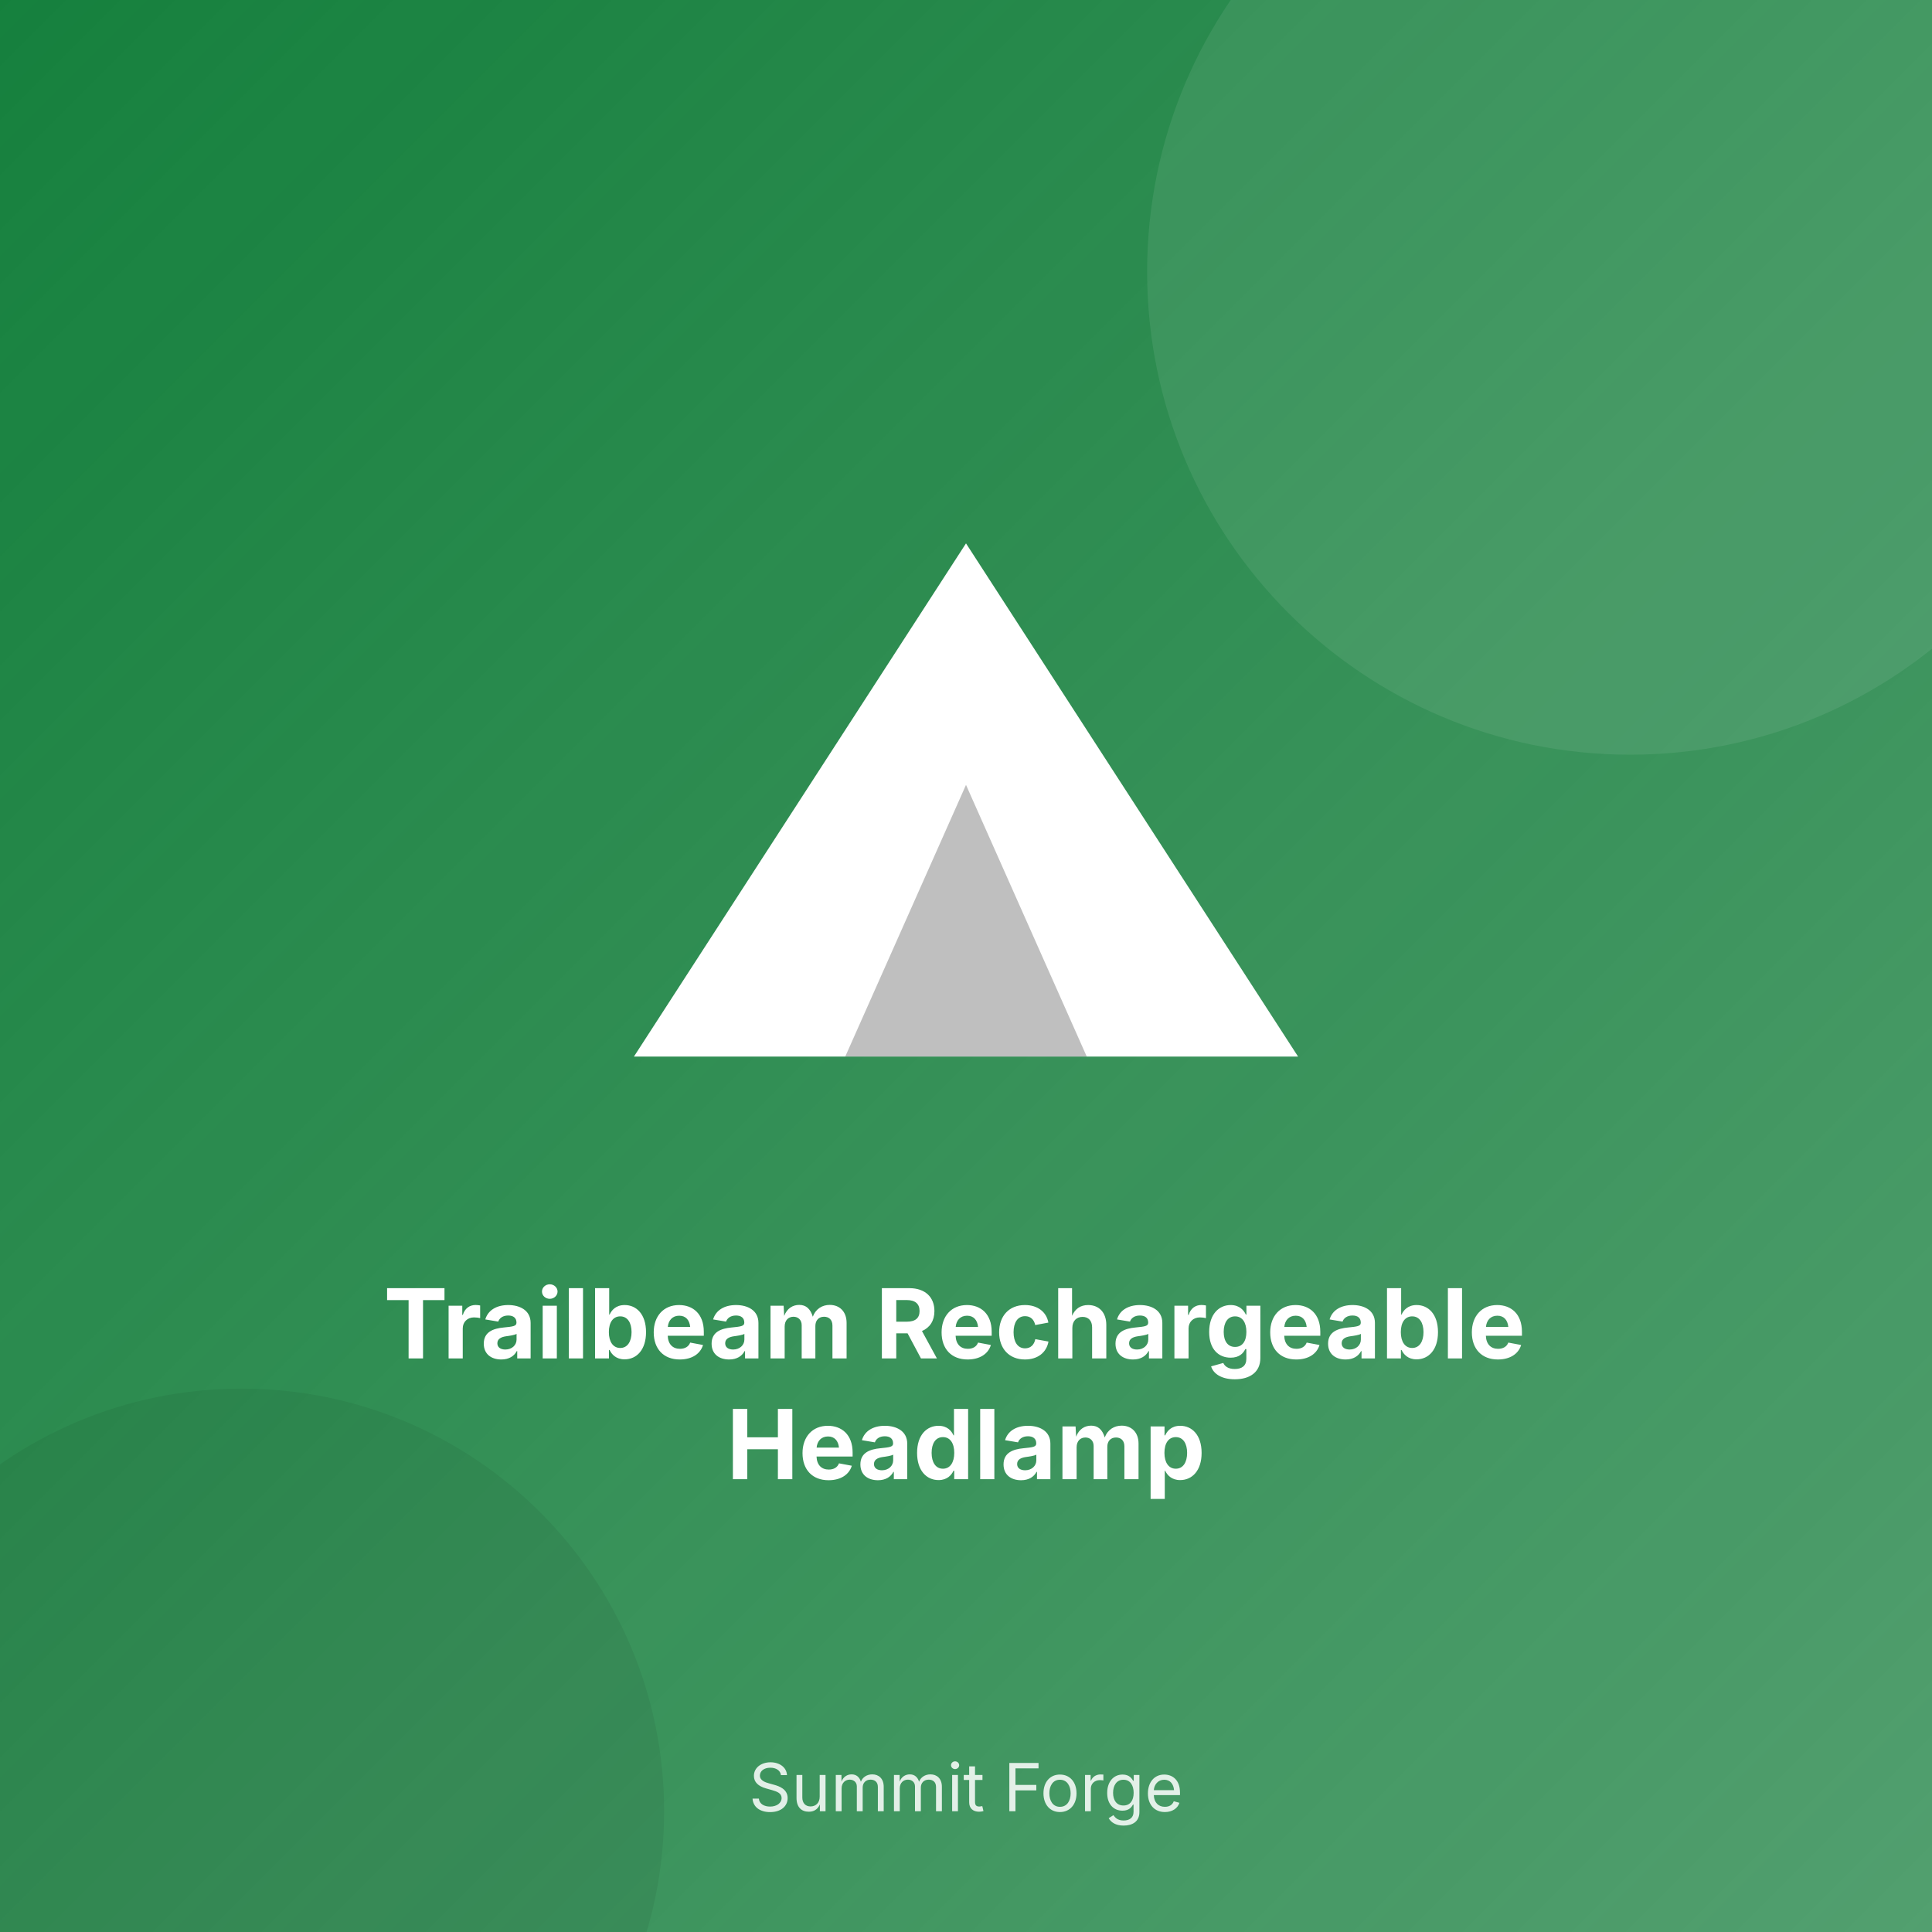
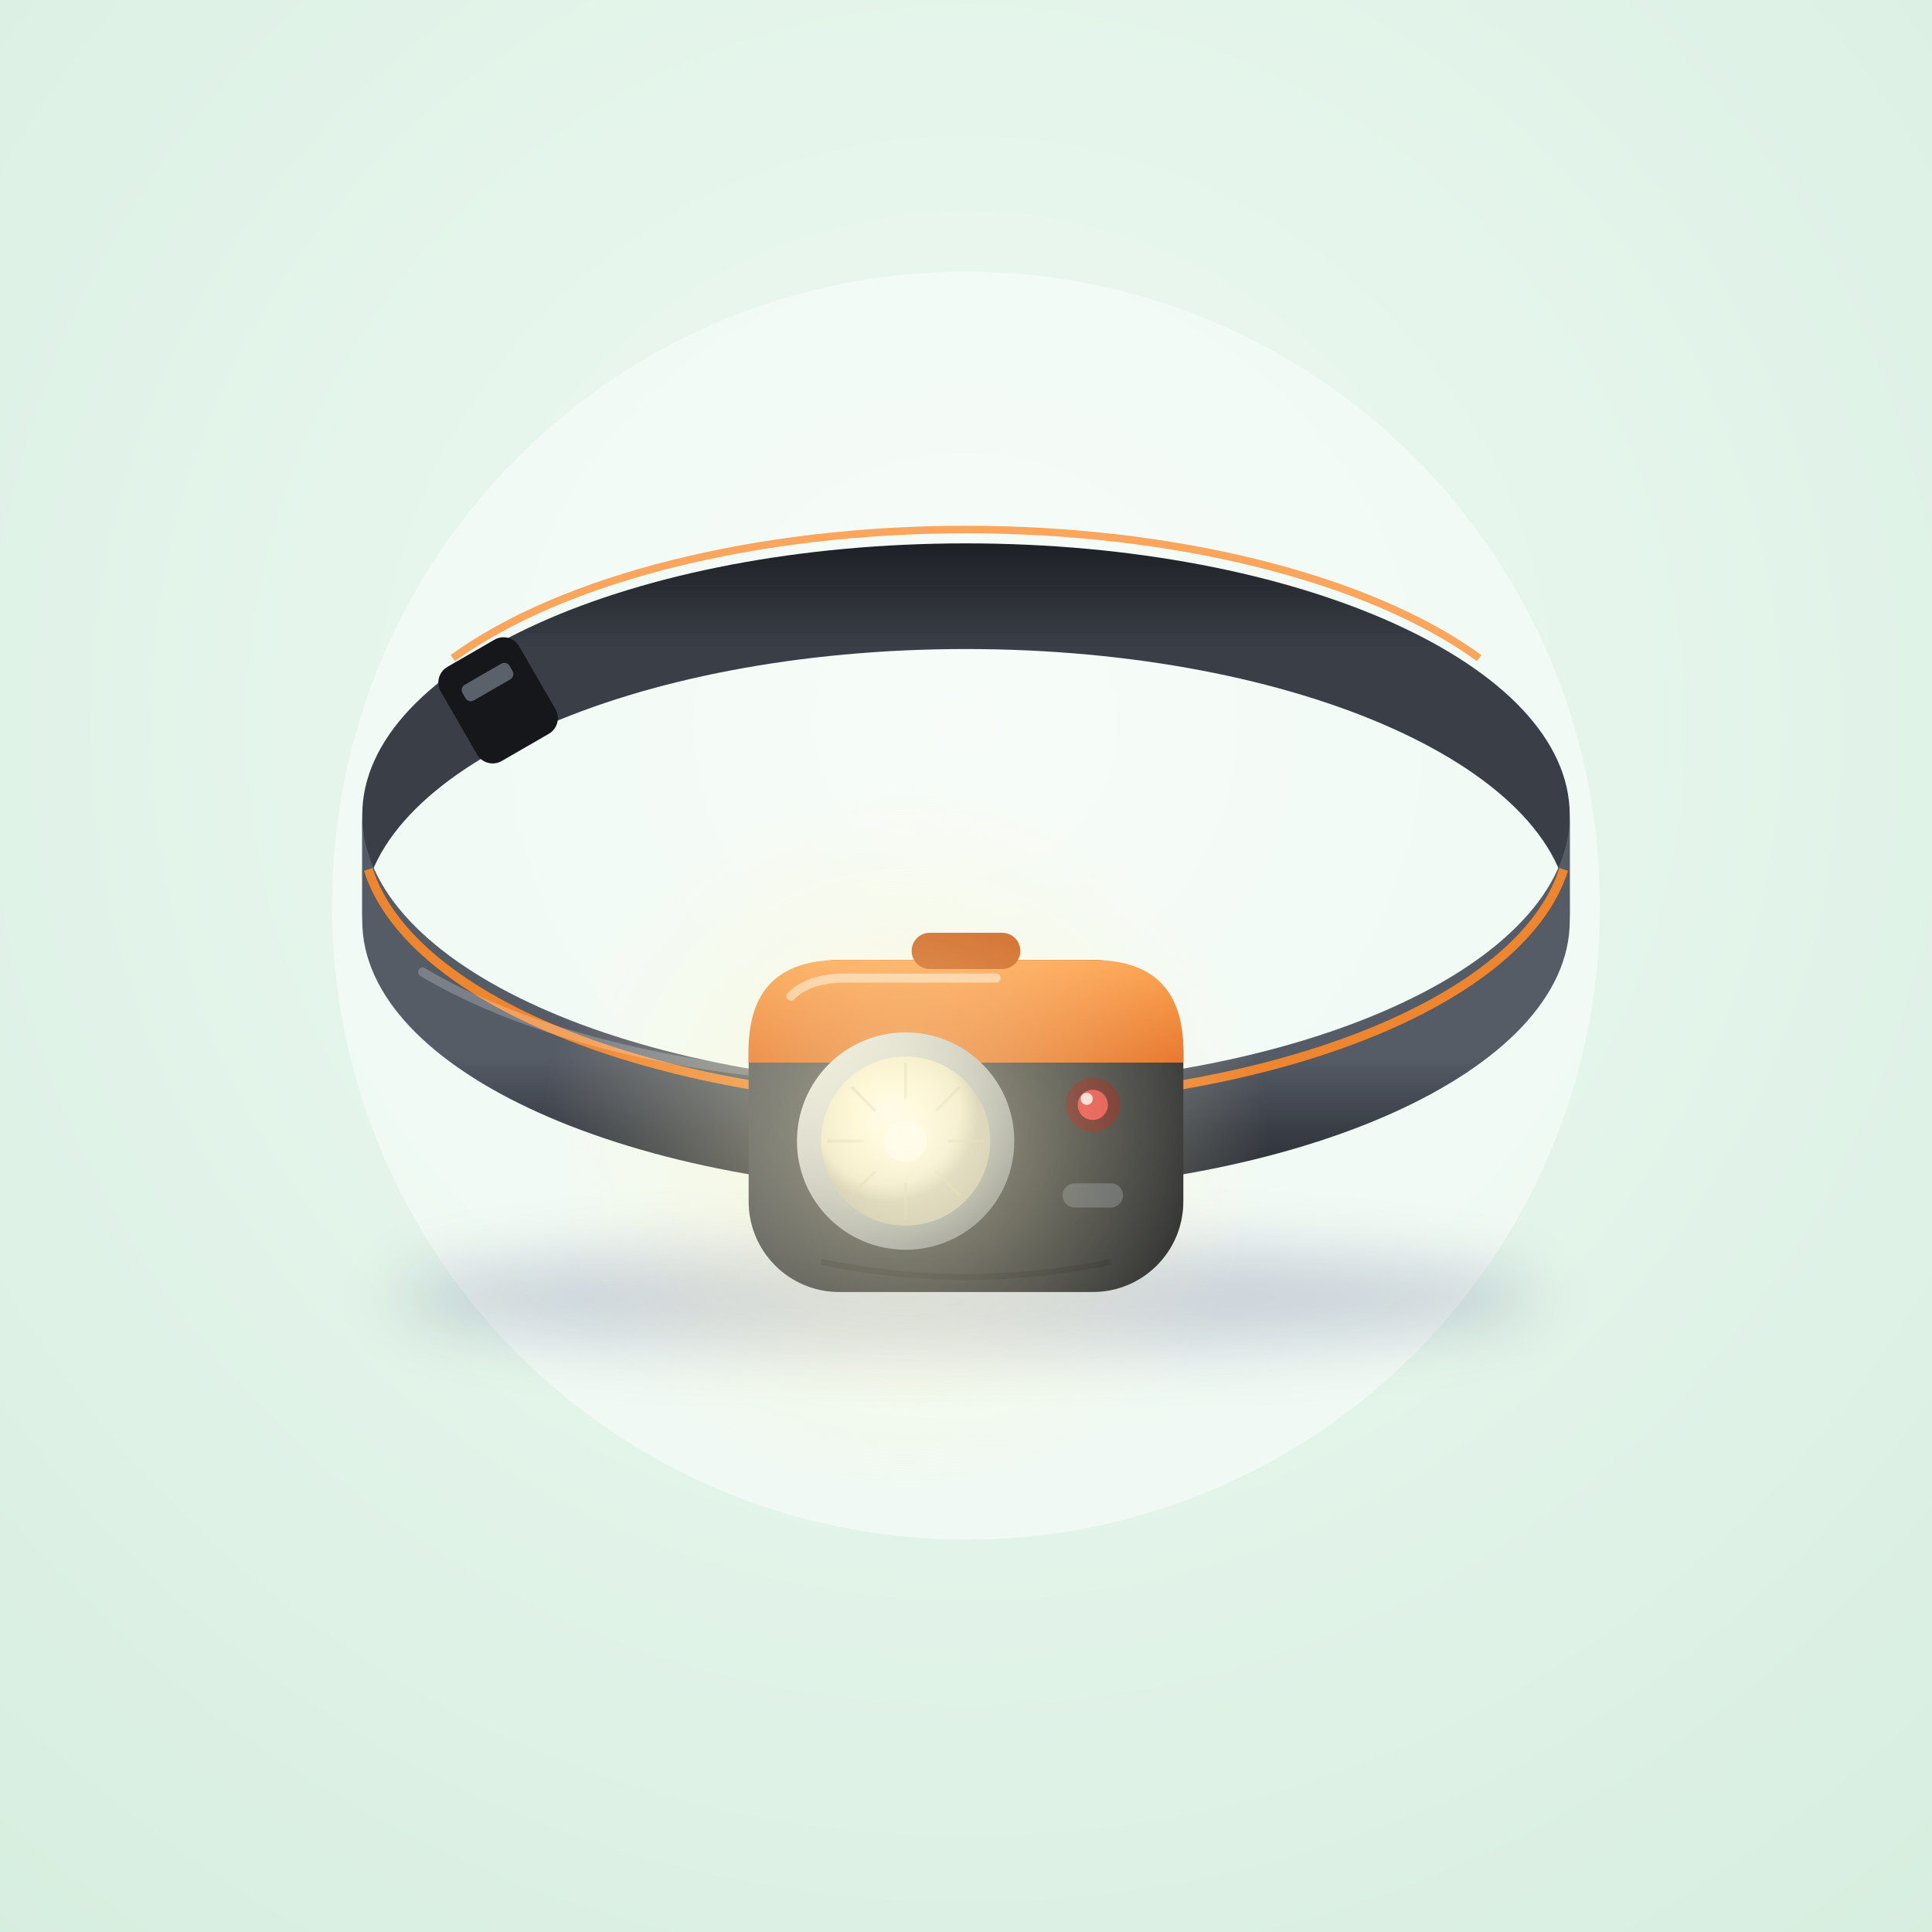
- <svg xmlns="http://www.w3.org/2000/svg" viewBox="0 0 640 640" role="img" aria-label="Trailbeam Rechargeable Headlamp illustration">
+ <svg xmlns="http://www.w3.org/2000/svg" viewBox="0 0 640 640" width="640" height="640" role="img" aria-label="Trailbeam Rechargeable Headlamp">
  <defs>
-     <linearGradient id="g" x1="0" y1="0" x2="1" y2="1">
-       <stop offset="0" stop-color="#15803d" />
-       <stop offset="1" stop-color="#15803d" stop-opacity=".72" />
+     <radialGradient id="summit-forge-headlamp-bg" gradientUnits="userSpaceOnUse" cx="320" cy="240" r="520">
+       <stop offset="0" stop-color="#F0FAF4" />
+       <stop offset="1" stop-color="#D6EEDF" />
+     </radialGradient>
+     <filter id="summit-forge-headlamp-shadow" x="-50%" y="-50%" width="200%" height="200%">
+       <feGaussianBlur stdDeviation="10" />
+     </filter>
+     <linearGradient id="summit-forge-headlamp-back" gradientUnits="userSpaceOnUse" x1="0" y1="180" x2="0" y2="215">
+       <stop offset="0" stop-color="#1D2025" />
+       <stop offset="1" stop-color="#3A3F47" />
    </linearGradient>
+     <linearGradient id="summit-forge-headlamp-band" gradientUnits="userSpaceOnUse" x1="0" y1="350" x2="0" y2="400">
+       <stop offset="0" stop-color="#565C66" />
+       <stop offset="0.5" stop-color="#383D45" />
+       <stop offset="1" stop-color="#24272C" />
+     </linearGradient>
+     <linearGradient id="summit-forge-headlamp-house" gradientUnits="userSpaceOnUse" x1="250" y1="318" x2="392" y2="428">
+       <stop offset="0" stop-color="#4A5059" />
+       <stop offset="0.5" stop-color="#2C3036" />
+       <stop offset="1" stop-color="#1A1C20" />
+     </linearGradient>
+     <linearGradient id="summit-forge-headlamp-cap" gradientUnits="userSpaceOnUse" x1="0" y1="316" x2="0" y2="352">
+       <stop offset="0" stop-color="#FFA24D" />
+       <stop offset="1" stop-color="#E4671A" />
+     </linearGradient>
+     <linearGradient id="summit-forge-headlamp-bezel" gradientUnits="userSpaceOnUse" x1="270" y1="342" x2="330" y2="410">
+       <stop offset="0" stop-color="#F2F4F6" />
+       <stop offset="0.5" stop-color="#A9B0B8" />
+       <stop offset="1" stop-color="#6E767F" />
+     </linearGradient>
+     <radialGradient id="summit-forge-headlamp-lens" gradientUnits="userSpaceOnUse" cx="294" cy="368" r="30">
+       <stop offset="0" stop-color="#FFFFFF" />
+       <stop offset="0.35" stop-color="#FFF8DA" />
+       <stop offset="0.8" stop-color="#E7E2C8" />
+       <stop offset="1" stop-color="#B9B6A6" />
+     </radialGradient>
+     <radialGradient id="summit-forge-headlamp-glow" gradientUnits="userSpaceOnUse" cx="300" cy="376" r="120">
+       <stop offset="0" stop-color="#FFFBE6" stop-opacity="0.85" />
+       <stop offset="0.3" stop-color="#FFF6C8" stop-opacity="0.4" />
+       <stop offset="1" stop-color="#FFF6C8" stop-opacity="0" />
+     </radialGradient>
  </defs>
-   <rect width="640" height="640" fill="url(#g)" />
-   <circle cx="540" cy="90" r="160" fill="#fff" fill-opacity=".08" />
-   <circle cx="80" cy="600" r="140" fill="#000" fill-opacity=".06" />
-   <path d="M320 180l110 170H210z" fill="#fff" />
-   <path d="M320 260l40 90h-80z" fill-opacity=".25" fill="#000" />
-   <text y="450" text-anchor="middle" font-family="system-ui, -apple-system, Segoe UI, sans-serif" font-size="32" font-weight="700" fill="#fff">
-     <tspan x="320" dy="0">Trailbeam Rechargeable</tspan>
-     <tspan x="320" dy="40">Headlamp</tspan>
-   </text>
-   <text x="320" y="600" text-anchor="middle" font-family="system-ui, -apple-system, Segoe UI, sans-serif" font-size="22" fill="#fff" fill-opacity=".85">Summit Forge</text>
+   <rect width="640" height="640" fill="url(#summit-forge-headlamp-bg)" />
+   <circle cx="320" cy="300" r="210" fill="#fff" fill-opacity=".45" />
+   <ellipse cx="320" cy="430" rx="190" ry="18" fill="#1e1b4b" fill-opacity=".16" filter="url(#summit-forge-headlamp-shadow)" />
+   <path d="M120 270A200 90 0 0 1 520 270L520 305A200 90 0 0 0 120 305Z" fill="url(#summit-forge-headlamp-back)" />
+   <path d="M150 214A200 90 0 0 1 490 214" fill="none" stroke="#FF8A2A" stroke-width="2.5" stroke-opacity=".75" transform="translate(0 4)" />
+   <rect x="150" y="214" width="30" height="36" rx="6" fill="#15171A" transform="rotate(-30 165 232)" />
+   <rect x="156" y="222" width="18" height="6" rx="2" fill="#5B616B" transform="rotate(-30 165 232)" />
+   <path d="M120 270A200 90 0 0 0 520 270L520 305A200 90 0 0 1 120 305Z" fill="url(#summit-forge-headlamp-band)" />
+   <path d="M122 288A200 90 0 0 0 518 288" fill="none" stroke="#FF8A2A" stroke-width="3" stroke-opacity=".9" />
+   <path d="M140 322A200 90 0 0 0 250 355" fill="none" stroke="#fff" stroke-opacity=".22" stroke-width="3" stroke-linecap="round" />
+   <rect x="248" y="318" width="144" height="110" rx="30" fill="url(#summit-forge-headlamp-house)" />
+   <path d="M248 352V348Q248 318 278 318H362Q392 318 392 348V352Z" fill="url(#summit-forge-headlamp-cap)" />
+   <rect x="302" y="309" width="36" height="12" rx="6" fill="#C9540F" />
+   <path d="M262 330Q268 324 280 324H330" fill="none" stroke="#fff" stroke-opacity=".5" stroke-width="3" stroke-linecap="round" />
+   <circle cx="300" cy="378" r="36" fill="url(#summit-forge-headlamp-bezel)" />
+   <circle cx="300" cy="378" r="28" fill="url(#summit-forge-headlamp-lens)" />
+   <g stroke="#C9C3A6" stroke-opacity=".6" stroke-width="1">
+     <path d="M300 352v12M300 392v12M274 378h12M314 378h12M282 360l8 8M318 360l-8 8M282 396l8-8M318 396l-8-8" />
+   </g>
+   <circle cx="300" cy="378" r="7" fill="#fff" />
+   <circle cx="362" cy="366" r="9" fill="#5B1010" />
+   <circle cx="362" cy="366" r="5" fill="#E03A3A" />
+   <circle cx="360" cy="364" r="2" fill="#fff" fill-opacity=".8" />
+   <rect x="352" y="392" width="20" height="8" rx="4" fill="#4A5059" />
+   <path d="M272 418Q320 428 368 418" fill="none" stroke="#000" stroke-opacity=".25" stroke-width="2" />
+   <circle cx="300" cy="378" r="120" fill="url(#summit-forge-headlamp-glow)" />
</svg>
